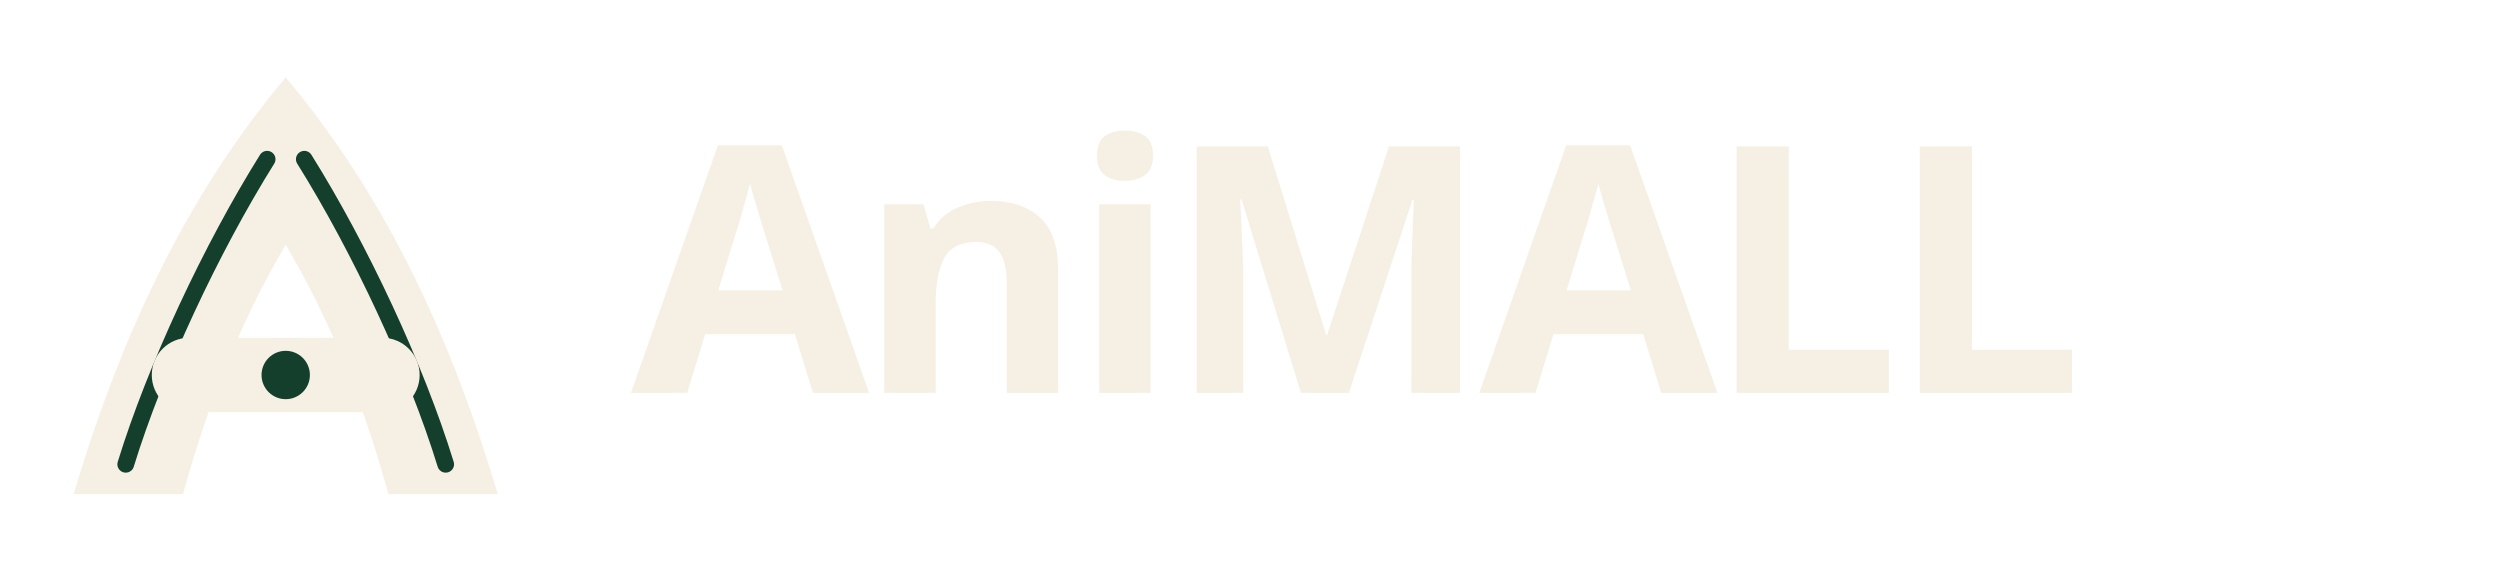
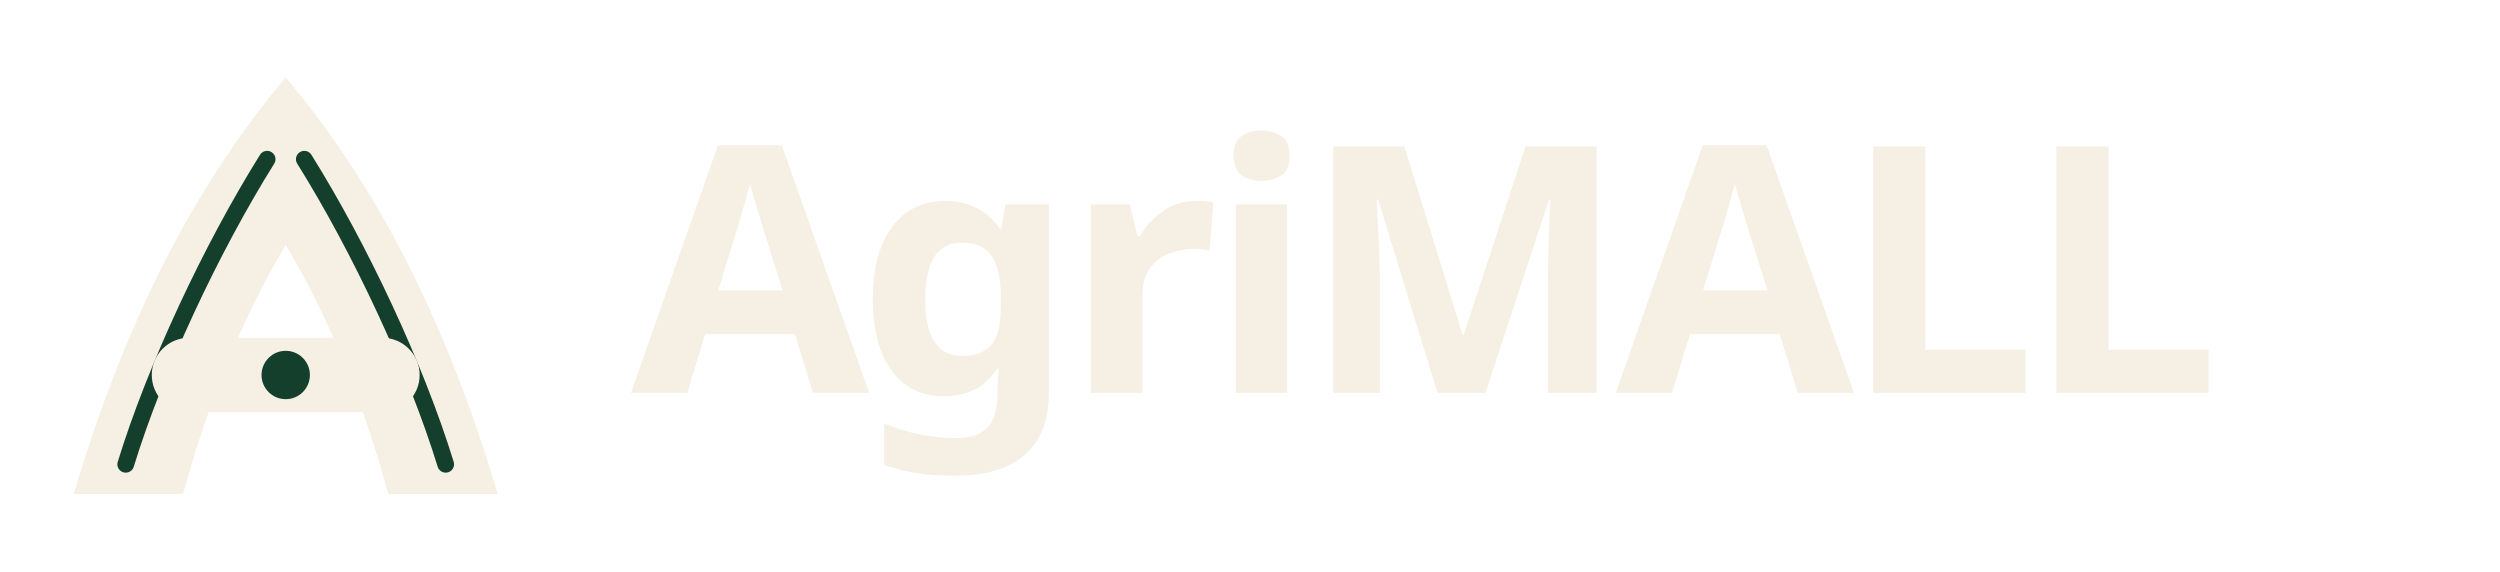
<svg xmlns="http://www.w3.org/2000/svg" viewBox="0 0 420 96" role="img" aria-labelledby="title desc">
  <g fill="#f6f0e4">
    <g transform="translate(8 8) scale(1.25)">
      <path d="M32 4C19.8 18.5 10.5 36.5 3.5 60h14.7c3.5-12.7 8-23.7 13.8-33.5C37.8 36.3 42.3 47.3 45.8 60h14.7C53.5 36.5 44.2 18.5 32 4Z" />
      <path d="M10.5 56C14.5 43 22 27 29.5 15M53.5 56C49.5 43 42 27 34.5 15" fill="none" stroke="#153f2d" stroke-linecap="round" stroke-width="2.25" />
      <rect width="36" height="10" x="14" y="39" rx="5" />
      <circle cx="32" cy="44" r="3.25" fill="#153f2d" />
    </g>
-     <text x="106" y="66" font-family="Atkinson Hyperlegible, Trebuchet MS, sans-serif" font-size="58" font-weight="800" letter-spacing="-2">AniMALL</text>
+     <text x="106" y="66" font-family="Atkinson Hyperlegible, Trebuchet MS, sans-serif" font-size="58" font-weight="800" letter-spacing="-2">AgriMALL</text>
  </g>
</svg>
